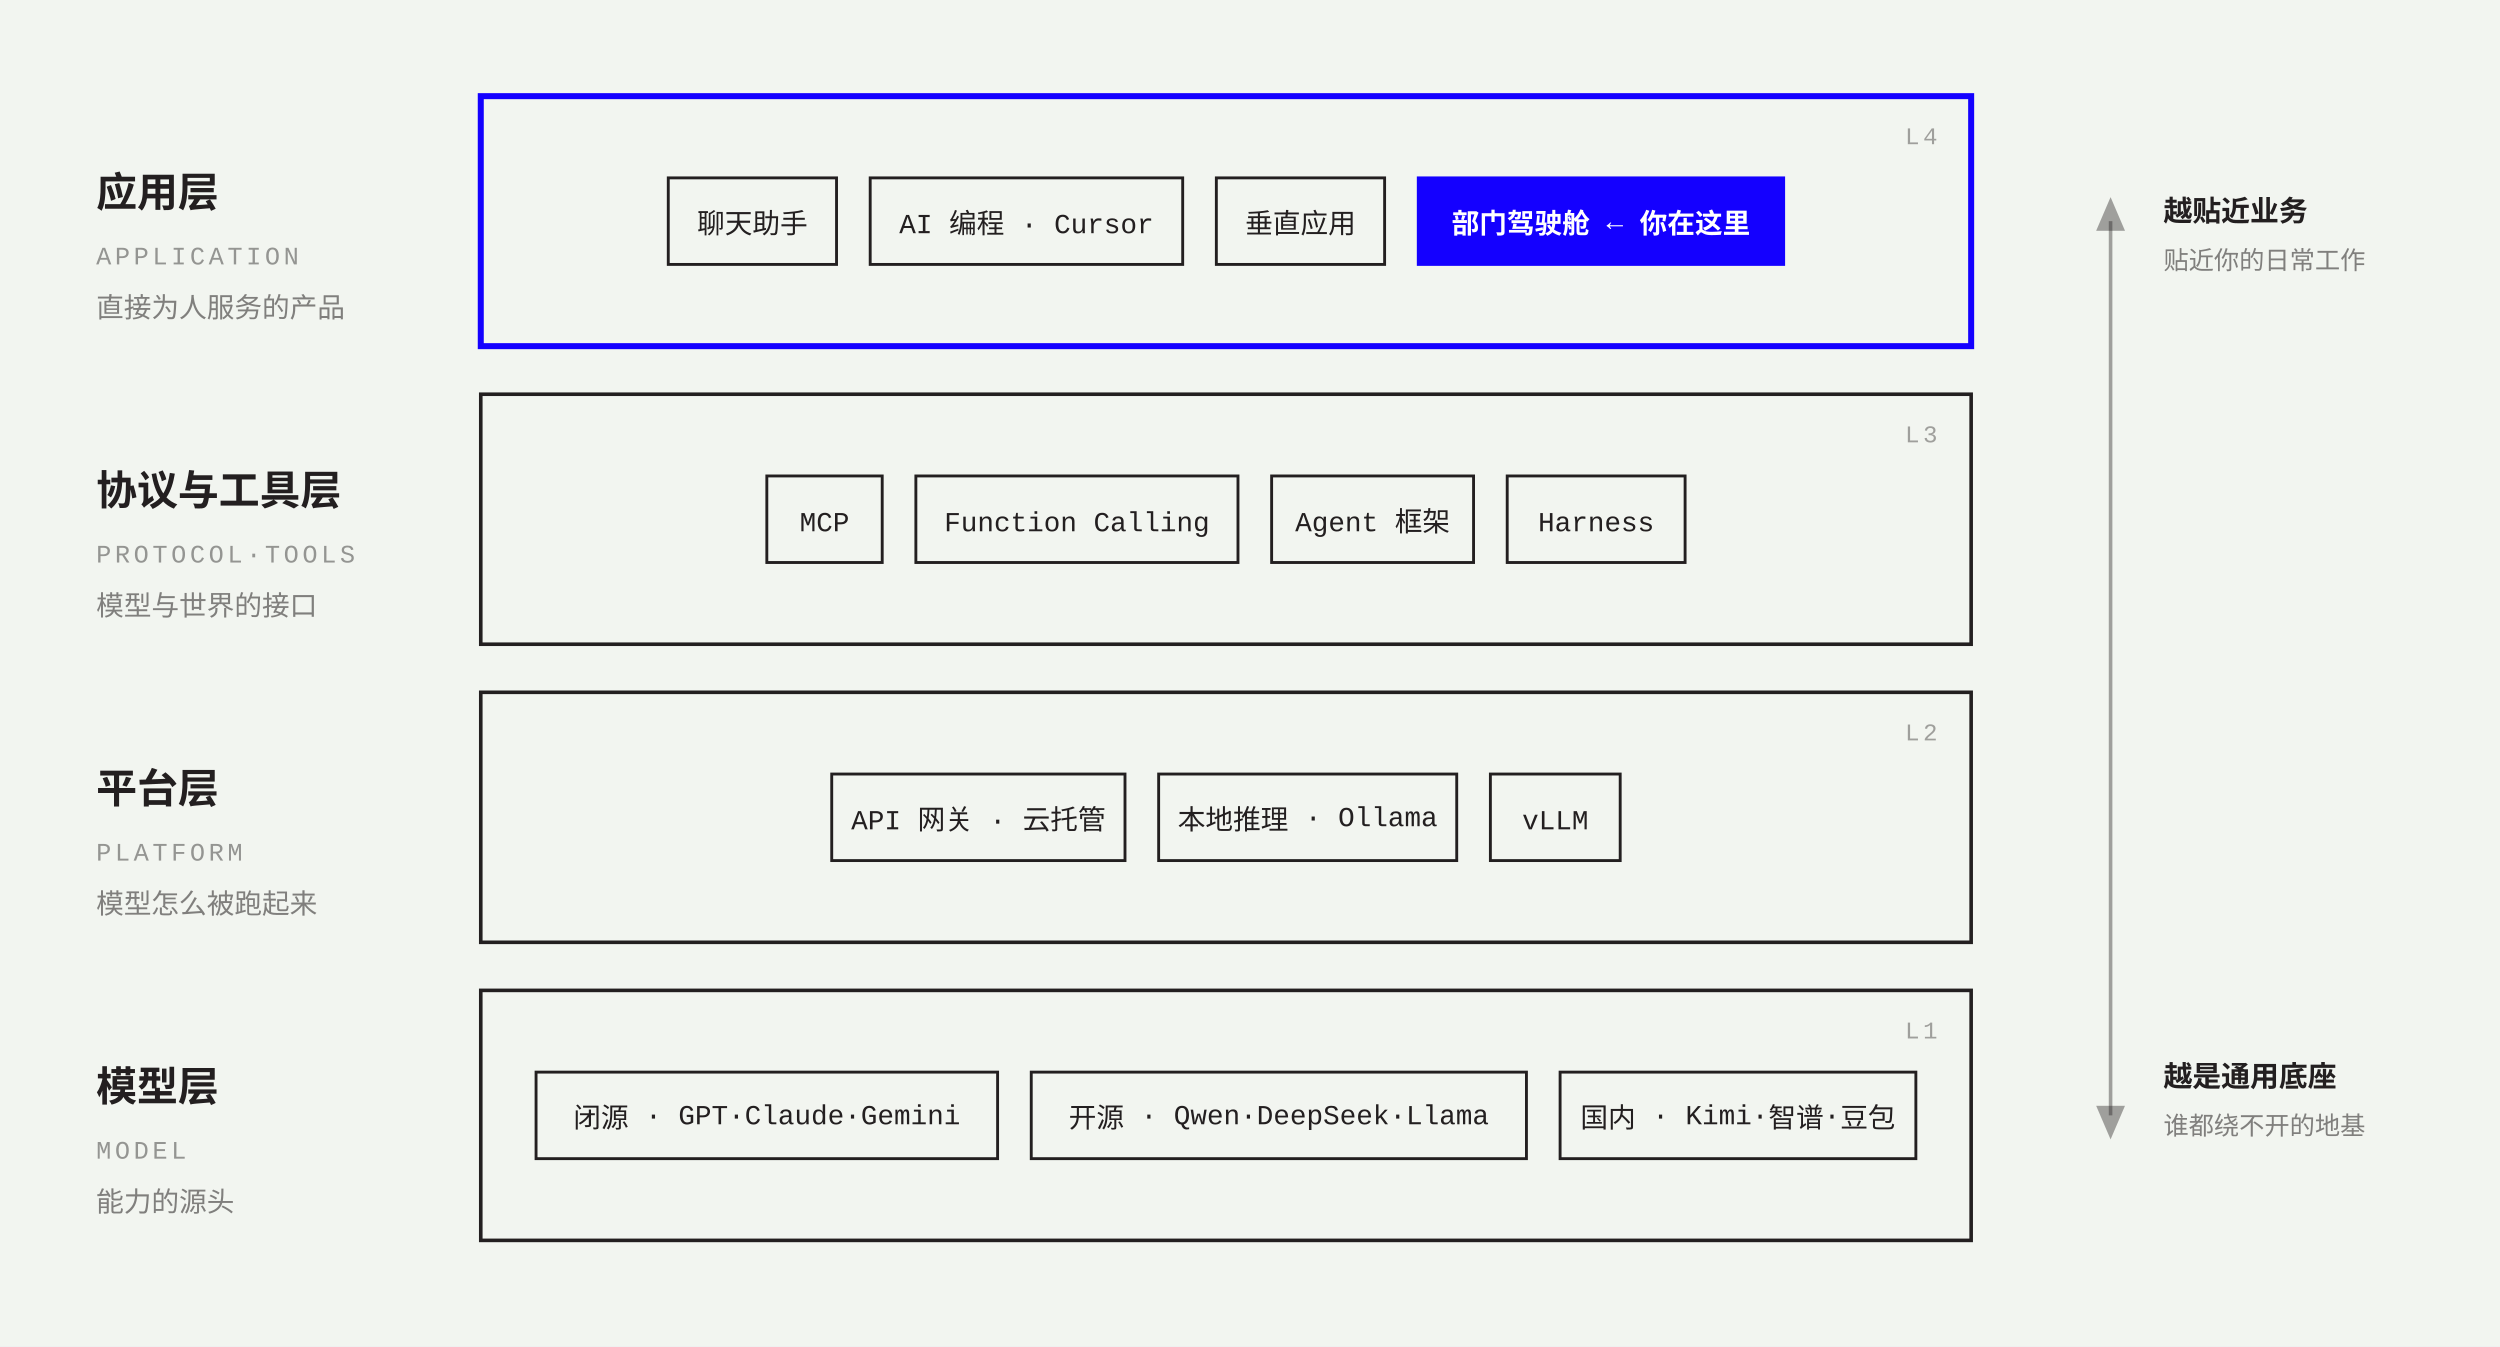
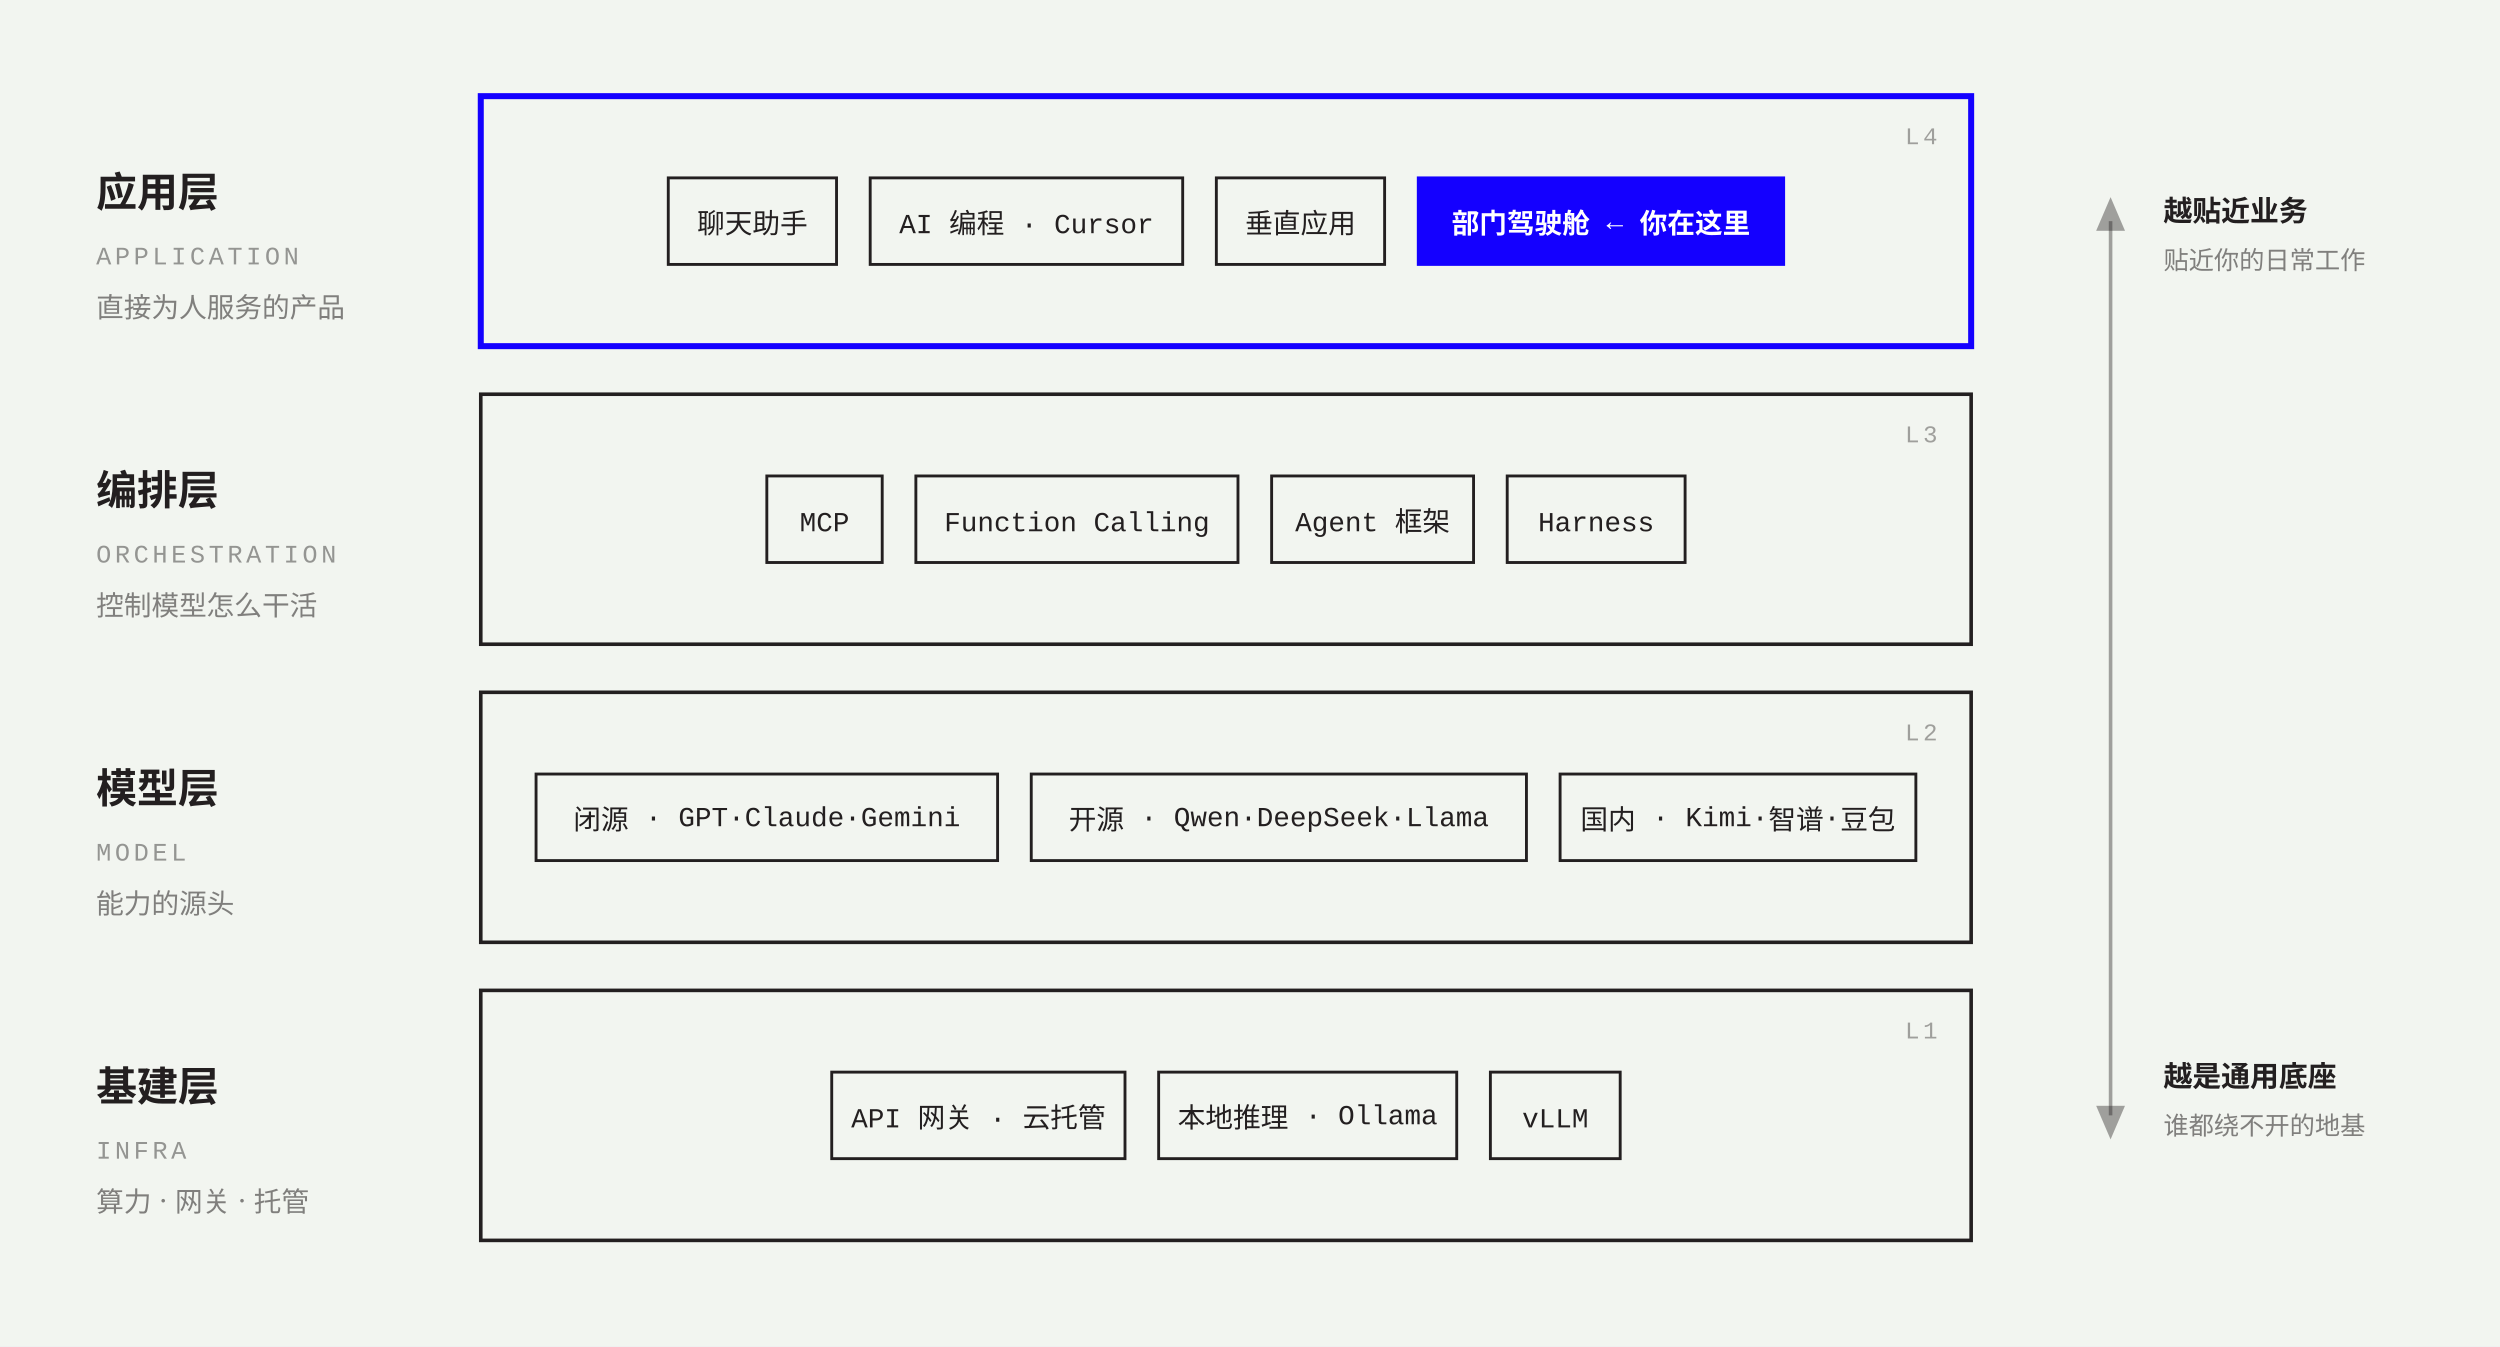
<svg xmlns="http://www.w3.org/2000/svg" viewBox="0 0 1040 560" font-family="-apple-system,BlinkMacSystemFont,'PingFang SC','Hiragino Sans GB','Microsoft YaHei',sans-serif" role="img" aria-label="LLM 生态分层图">
  <rect width="1040" height="560" fill="#f2f5f0" />
  <g>
    <text x="40" y="86" font-size="17" font-weight="800" fill="#231f20">应用层</text>
    <text x="40" y="110" font-size="10.5" letter-spacing="1.5" fill="rgba(35,31,32,.45)" style="font-family:'SF Mono','JetBrains Mono',Menlo,Consolas,'Courier New',monospace">APPLICATION</text>
    <text x="40" y="132" font-size="11.5" fill="rgba(35,31,32,.55)">直接为人服务的产品</text>
-     <text x="40" y="210" font-size="17" font-weight="800" fill="#231f20">协议与工具层</text>
-     <text x="40" y="234" font-size="10.5" letter-spacing="1.5" fill="rgba(35,31,32,.45)" style="font-family:'SF Mono','JetBrains Mono',Menlo,Consolas,'Courier New',monospace">PROTOCOL·TOOLS</text>
-     <text x="40" y="256" font-size="11.5" fill="rgba(35,31,32,.55)">模型与世界的接口</text>
-     <text x="40" y="334" font-size="17" font-weight="800" fill="#231f20">平台层</text>
-     <text x="40" y="358" font-size="10.5" letter-spacing="1.5" fill="rgba(35,31,32,.45)" style="font-family:'SF Mono','JetBrains Mono',Menlo,Consolas,'Courier New',monospace">PLATFORM</text>
-     <text x="40" y="380" font-size="11.5" fill="rgba(35,31,32,.55)">模型怎么被跑起来</text>
-     <text x="40" y="458" font-size="17" font-weight="800" fill="#231f20">模型层</text>
-     <text x="40" y="482" font-size="10.5" letter-spacing="1.5" fill="rgba(35,31,32,.45)" style="font-family:'SF Mono','JetBrains Mono',Menlo,Consolas,'Courier New',monospace">MODEL</text>
-     <text x="40" y="504" font-size="11.5" fill="rgba(35,31,32,.55)">能力的源头</text>
+     <text x="40" y="210" font-size="17" font-weight="800" fill="#231f20">编排层</text>
+     <text x="40" y="234" font-size="10.5" letter-spacing="1.5" fill="rgba(35,31,32,.45)" style="font-family:'SF Mono','JetBrains Mono',Menlo,Consolas,'Courier New',monospace">ORCHESTRATION</text>
+     <text x="40" y="256" font-size="11.5" fill="rgba(35,31,32,.55)">控制模型怎么干活</text>
+     <text x="40" y="334" font-size="17" font-weight="800" fill="#231f20">模型层</text>
+     <text x="40" y="358" font-size="10.5" letter-spacing="1.5" fill="rgba(35,31,32,.45)" style="font-family:'SF Mono','JetBrains Mono',Menlo,Consolas,'Courier New',monospace">MODEL</text>
+     <text x="40" y="380" font-size="11.5" fill="rgba(35,31,32,.55)">能力的源头</text>
+     <text x="40" y="458" font-size="17" font-weight="800" fill="#231f20">基建层</text>
+     <text x="40" y="482" font-size="10.5" letter-spacing="1.5" fill="rgba(35,31,32,.45)" style="font-family:'SF Mono','JetBrains Mono',Menlo,Consolas,'Courier New',monospace">INFRA</text>
+     <text x="40" y="504" font-size="11.5" fill="rgba(35,31,32,.55)">算力 · 网关 · 托管</text>
  </g>
  <rect x="200" y="40" width="620" height="104" fill="none" stroke="#1400ff" stroke-width="2.5" />
  <text x="806" y="60" text-anchor="end" font-size="10" letter-spacing="1.5" fill="rgba(35,31,32,.4)" style="font-family:'SF Mono','JetBrains Mono',Menlo,Consolas,'Courier New',monospace">L4</text>
  <g>
    <rect x="278" y="74" width="70" height="36" fill="#f2f5f0" stroke="#231f20" stroke-width="1.2" />
    <text x="313" y="97" text-anchor="middle" font-size="11.5" fill="#231f20" style="font-family:'SF Mono','JetBrains Mono',Menlo,Consolas,'Courier New',monospace">聊天助手</text>
    <rect x="362" y="74" width="130" height="36" fill="#f2f5f0" stroke="#231f20" stroke-width="1.2" />
    <text x="427" y="97" text-anchor="middle" font-size="11.5" fill="#231f20" style="font-family:'SF Mono','JetBrains Mono',Menlo,Consolas,'Courier New',monospace">AI 编程 · Cursor</text>
    <rect x="506" y="74" width="70" height="36" fill="#f2f5f0" stroke="#231f20" stroke-width="1.2" />
    <text x="541" y="97" text-anchor="middle" font-size="11.5" fill="#231f20" style="font-family:'SF Mono','JetBrains Mono',Menlo,Consolas,'Courier New',monospace">垂直应用</text>
    <rect x="590" y="74" width="152" height="36" fill="#1400ff" stroke="#1400ff" stroke-width="1.2" />
    <text x="666" y="97" text-anchor="middle" font-size="11.5" font-weight="700" fill="#ffffff" style="font-family:'SF Mono','JetBrains Mono',Menlo,Consolas,'Courier New',monospace">部门驾驶舱 ← 你在这里</text>
  </g>
  <rect x="200" y="164" width="620" height="104" fill="none" stroke="#231f20" stroke-width="1.5" />
  <text x="806" y="184" text-anchor="end" font-size="10" letter-spacing="1.5" fill="rgba(35,31,32,.4)" style="font-family:'SF Mono','JetBrains Mono',Menlo,Consolas,'Courier New',monospace">L3</text>
  <g>
    <rect x="319" y="198" width="48" height="36" fill="#f2f5f0" stroke="#231f20" stroke-width="1.2" />
    <text x="343" y="221" text-anchor="middle" font-size="11.5" fill="#231f20" style="font-family:'SF Mono','JetBrains Mono',Menlo,Consolas,'Courier New',monospace">MCP</text>
    <rect x="381" y="198" width="134" height="36" fill="#f2f5f0" stroke="#231f20" stroke-width="1.2" />
    <text x="448" y="221" text-anchor="middle" font-size="11.5" fill="#231f20" style="font-family:'SF Mono','JetBrains Mono',Menlo,Consolas,'Courier New',monospace">Function Calling</text>
    <rect x="529" y="198" width="84" height="36" fill="#f2f5f0" stroke="#231f20" stroke-width="1.2" />
    <text x="571" y="221" text-anchor="middle" font-size="11.5" fill="#231f20" style="font-family:'SF Mono','JetBrains Mono',Menlo,Consolas,'Courier New',monospace">Agent 框架</text>
    <rect x="627" y="198" width="74" height="36" fill="#f2f5f0" stroke="#231f20" stroke-width="1.2" />
    <text x="664" y="221" text-anchor="middle" font-size="11.5" fill="#231f20" style="font-family:'SF Mono','JetBrains Mono',Menlo,Consolas,'Courier New',monospace">Harness</text>
  </g>
  <rect x="200" y="288" width="620" height="104" fill="none" stroke="#231f20" stroke-width="1.5" />
  <text x="806" y="308" text-anchor="end" font-size="10" letter-spacing="1.5" fill="rgba(35,31,32,.4)" style="font-family:'SF Mono','JetBrains Mono',Menlo,Consolas,'Courier New',monospace">L2</text>
  <g>
-     <rect x="346" y="322" width="122" height="36" fill="#f2f5f0" stroke="#231f20" stroke-width="1.2" />
-     <text x="407" y="345" text-anchor="middle" font-size="11.5" fill="#231f20" style="font-family:'SF Mono','JetBrains Mono',Menlo,Consolas,'Courier New',monospace">API 网关 · 云托管</text>
-     <rect x="482" y="322" width="124" height="36" fill="#f2f5f0" stroke="#231f20" stroke-width="1.2" />
-     <text x="544" y="345" text-anchor="middle" font-size="11.5" fill="#231f20" style="font-family:'SF Mono','JetBrains Mono',Menlo,Consolas,'Courier New',monospace">本地推理 · Ollama</text>
-     <rect x="620" y="322" width="54" height="36" fill="#f2f5f0" stroke="#231f20" stroke-width="1.2" />
-     <text x="647" y="345" text-anchor="middle" font-size="11.5" fill="#231f20" style="font-family:'SF Mono','JetBrains Mono',Menlo,Consolas,'Courier New',monospace">vLLM</text>
+     <rect x="223" y="322" width="192" height="36" fill="#f2f5f0" stroke="#231f20" stroke-width="1.2" />
+     <text x="319" y="345" text-anchor="middle" font-size="11.5" fill="#231f20" style="font-family:'SF Mono','JetBrains Mono',Menlo,Consolas,'Courier New',monospace">闭源 · GPT·Claude·Gemini</text>
+     <rect x="429" y="322" width="206" height="36" fill="#f2f5f0" stroke="#231f20" stroke-width="1.2" />
+     <text x="532" y="345" text-anchor="middle" font-size="11.5" fill="#231f20" style="font-family:'SF Mono','JetBrains Mono',Menlo,Consolas,'Courier New',monospace">开源 · Qwen·DeepSeek·Llama</text>
+     <rect x="649" y="322" width="148" height="36" fill="#f2f5f0" stroke="#231f20" stroke-width="1.2" />
+     <text x="723" y="345" text-anchor="middle" font-size="11.5" fill="#231f20" style="font-family:'SF Mono','JetBrains Mono',Menlo,Consolas,'Courier New',monospace">国内 · Kimi·智谱·豆包</text>
  </g>
  <rect x="200" y="412" width="620" height="104" fill="none" stroke="#231f20" stroke-width="1.5" />
  <text x="806" y="432" text-anchor="end" font-size="10" letter-spacing="1.5" fill="rgba(35,31,32,.4)" style="font-family:'SF Mono','JetBrains Mono',Menlo,Consolas,'Courier New',monospace">L1</text>
  <g>
-     <rect x="223" y="446" width="192" height="36" fill="#f2f5f0" stroke="#231f20" stroke-width="1.2" />
-     <text x="319" y="469" text-anchor="middle" font-size="11.5" fill="#231f20" style="font-family:'SF Mono','JetBrains Mono',Menlo,Consolas,'Courier New',monospace">闭源 · GPT·Claude·Gemini</text>
-     <rect x="429" y="446" width="206" height="36" fill="#f2f5f0" stroke="#231f20" stroke-width="1.2" />
-     <text x="532" y="469" text-anchor="middle" font-size="11.5" fill="#231f20" style="font-family:'SF Mono','JetBrains Mono',Menlo,Consolas,'Courier New',monospace">开源 · Qwen·DeepSeek·Llama</text>
-     <rect x="649" y="446" width="148" height="36" fill="#f2f5f0" stroke="#231f20" stroke-width="1.2" />
-     <text x="723" y="469" text-anchor="middle" font-size="11.5" fill="#231f20" style="font-family:'SF Mono','JetBrains Mono',Menlo,Consolas,'Courier New',monospace">国内 · Kimi·智谱·豆包</text>
+     <rect x="346" y="446" width="122" height="36" fill="#f2f5f0" stroke="#231f20" stroke-width="1.2" />
+     <text x="407" y="469" text-anchor="middle" font-size="11.5" fill="#231f20" style="font-family:'SF Mono','JetBrains Mono',Menlo,Consolas,'Courier New',monospace">API 网关 · 云托管</text>
+     <rect x="482" y="446" width="124" height="36" fill="#f2f5f0" stroke="#231f20" stroke-width="1.2" />
+     <text x="544" y="469" text-anchor="middle" font-size="11.5" fill="#231f20" style="font-family:'SF Mono','JetBrains Mono',Menlo,Consolas,'Courier New',monospace">本地推理 · Ollama</text>
+     <rect x="620" y="446" width="54" height="36" fill="#f2f5f0" stroke="#231f20" stroke-width="1.2" />
+     <text x="647" y="469" text-anchor="middle" font-size="11.5" fill="#231f20" style="font-family:'SF Mono','JetBrains Mono',Menlo,Consolas,'Courier New',monospace">vLLM</text>
  </g>
  <line x1="878" y1="92" x2="878" y2="464" stroke="rgba(35,31,32,.4)" stroke-width="1.5" />
  <path d="M878 82 L872 96 L884 96 Z" fill="rgba(35,31,32,.4)" />
  <path d="M878 474 L872 460 L884 460 Z" fill="rgba(35,31,32,.4)" />
  <text x="900" y="92" font-size="12" font-weight="700" fill="#231f20">越贴近业务</text>
  <text x="900" y="112" font-size="10.5" fill="rgba(35,31,32,.55)">贴近你的日常工作</text>
  <text x="900" y="452" font-size="12" font-weight="700" fill="#231f20">越是通用底座</text>
  <text x="900" y="472" font-size="10.5" fill="rgba(35,31,32,.55)">谁都绕不开的地基</text>
</svg>
